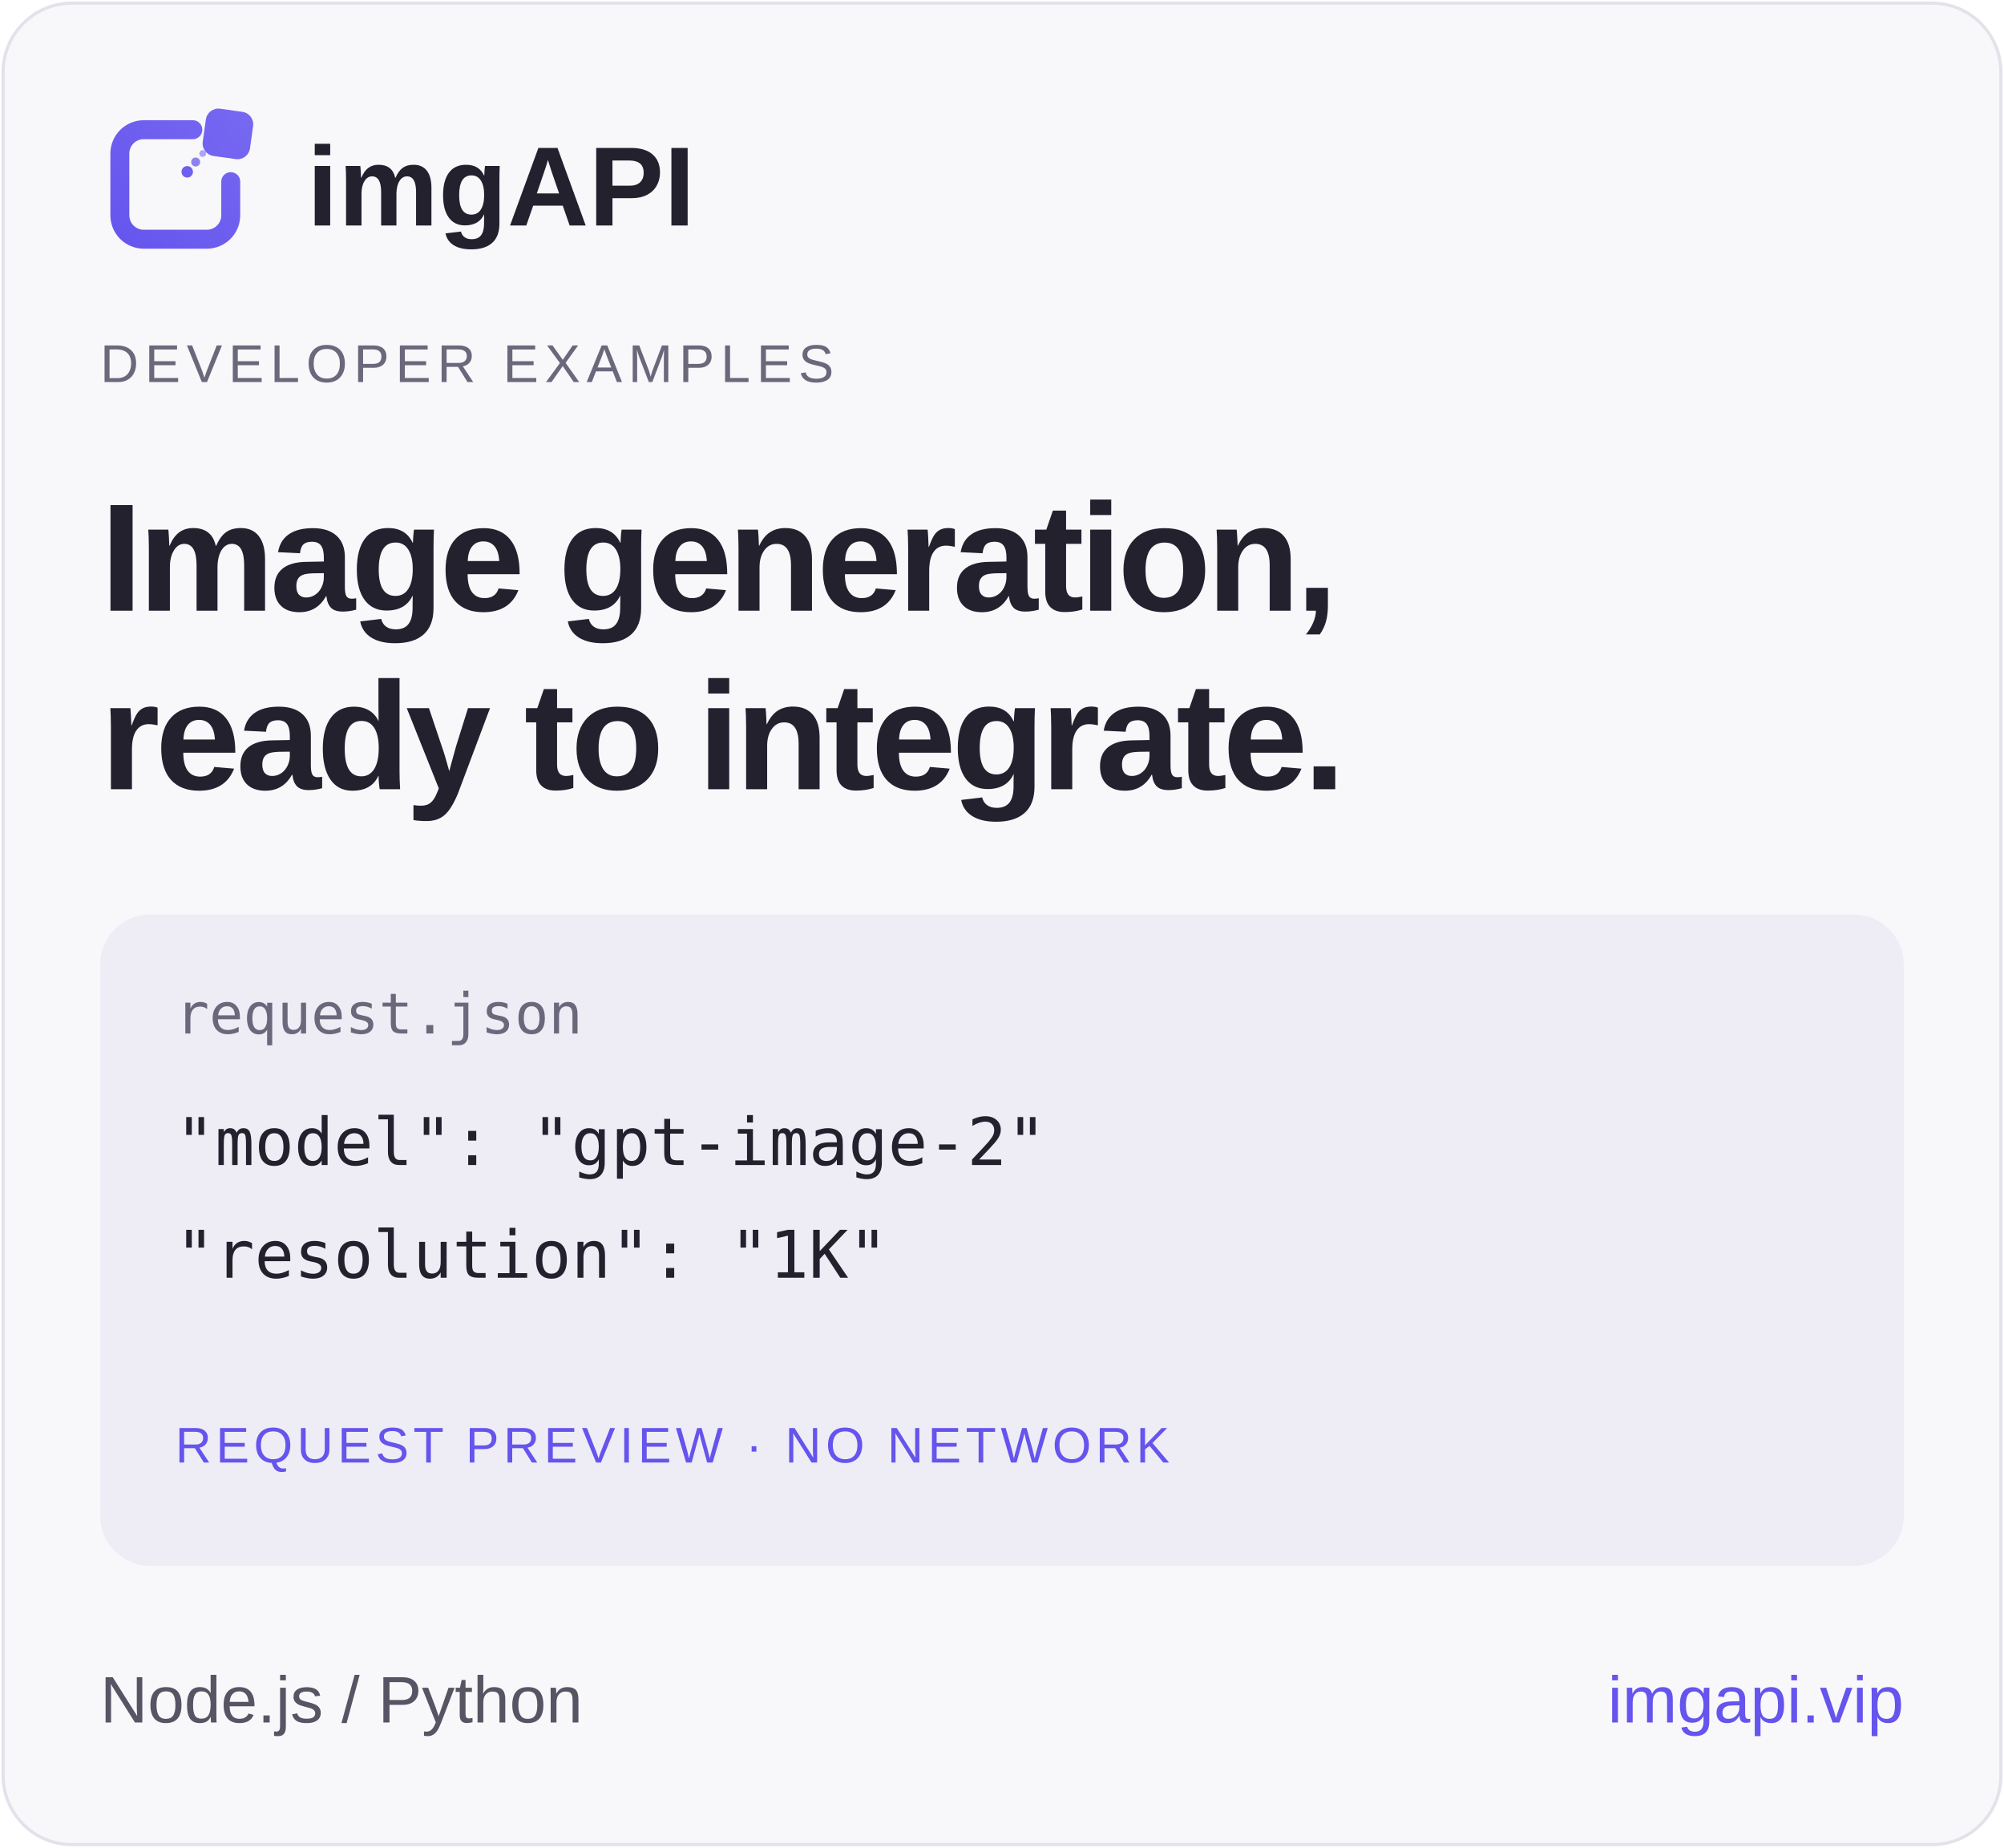
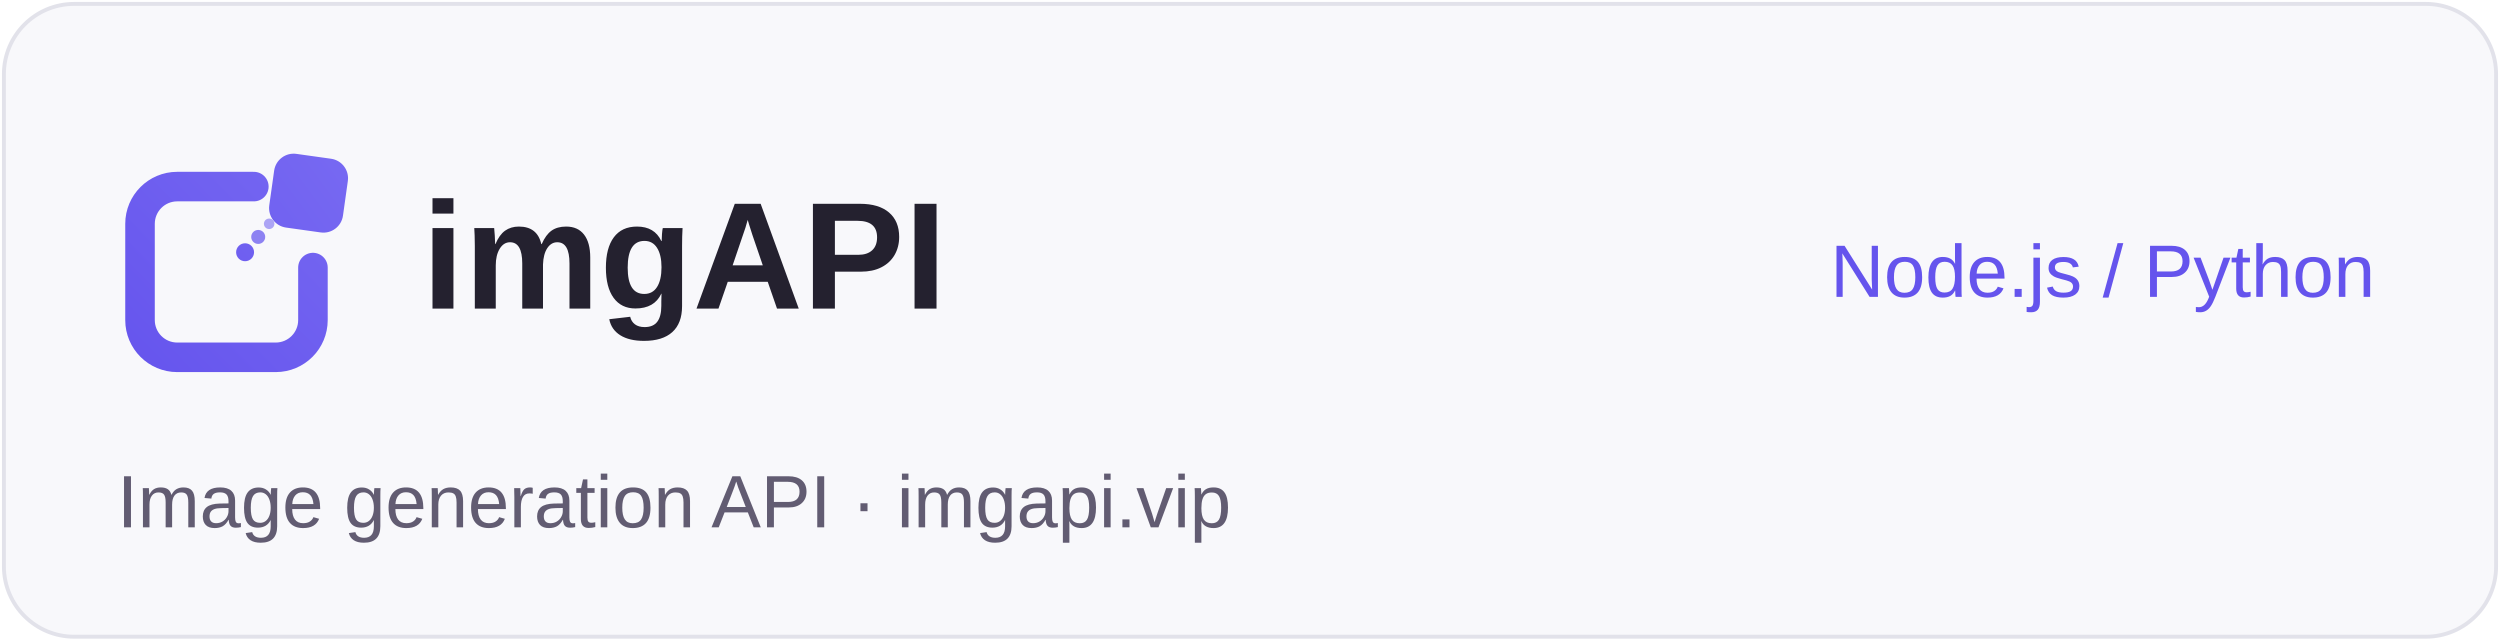
- <svg xmlns="http://www.w3.org/2000/svg" width="640" height="590" viewBox="0 0 640 590" role="img" aria-labelledby="title desc">
-   <rect x="1" y="1" width="638" height="588" rx="22" fill="#f8f8fb" stroke="#e2e2ea" />
-   <g font-family="Arial, Helvetica, sans-serif" fill="#24212f">
-     <svg x="32" y="32" width="52" height="52" viewBox="0 0 116 116">
-       <defs>
-         <linearGradient id="imgapi-purple" x1="4" y1="104" x2="106" y2="4" gradientUnits="userSpaceOnUse">
-           <stop offset="0" stop-color="#6554ED" />
-           <stop offset="1" stop-color="#7769F2" />
-         </linearGradient>
-       </defs>
-       <g fill="none" stroke="url(#imgapi-purple)" stroke-width="13.5" stroke-linecap="round" stroke-linejoin="round">
-         <path d="M 66 21 H 31 A 17 17 0 0 0 14 38 V 82 A 17 17 0 0 0 31 99 H 76 A 17 17 0 0 0 93 82 V 58" />
-       </g>
-       <g fill="url(#imgapi-purple)">
-         <circle cx="62" cy="51" r="4.1" />
-         <circle cx="68" cy="44" r="3.2" opacity="0.78" />
-         <circle cx="73" cy="38" r="2.4" opacity="0.56" />
-         <rect x="74" y="7" width="34" height="34" rx="9" transform="rotate(8 91 24)" />
-       </g>
-     </svg>
-     <text x="98" y="72" font-size="36" font-weight="700">imgAPI</text>
-     <text x="32" y="122" font-size="17" fill="#6b687c" letter-spacing="2">DEVELOPER EXAMPLES</text>
-     <text x="32" y="195" font-size="49" font-weight="700" letter-spacing="-1.5">Image generation,</text>
-     <text x="32" y="252" font-size="49" font-weight="700" letter-spacing="-1.5">ready to integrate.</text>
-     <rect x="32" y="292" width="576" height="208" rx="16" fill="#eeedf5" />
-     <text x="56" y="330" font-size="18" fill="#6b687c" font-family="Consolas, Menlo, monospace">request.json</text>
-     <g font-family="Consolas, Menlo, monospace" font-size="21">
-       <text x="56" y="372">"model": "gpt-image-2"</text>
-       <text x="56" y="408">"resolution": "1K"</text>
+ <svg xmlns="http://www.w3.org/2000/svg" width="640" height="164" viewBox="0 0 640 164" role="img" aria-labelledby="title desc">
+   <rect x="1" y="1" width="638" height="162" rx="18" fill="#f8f8fb" stroke="#e2e2ea" />
+   <svg x="28" y="36" width="65" height="65" viewBox="0 0 116 116">
+     <defs>
+       <linearGradient id="imgapi-purple" x1="4" y1="104" x2="106" y2="4" gradientUnits="userSpaceOnUse">
+         <stop offset="0" stop-color="#6554ED" />
+         <stop offset="1" stop-color="#7769F2" />
+       </linearGradient>
+     </defs>
+     <g fill="none" stroke="url(#imgapi-purple)" stroke-width="13.5" stroke-linecap="round" stroke-linejoin="round">
+       <path d="M 66 21 H 31 A 17 17 0 0 0 14 38 V 82 A 17 17 0 0 0 31 99 H 76 A 17 17 0 0 0 93 82 V 58" />
    </g>
-     <text x="56" y="467" font-size="16" fill="#6554ed" letter-spacing="1.4">REQUEST PREVIEW · NO NETWORK</text>
-     <text x="32" y="550" font-size="21" fill="#575464">Node.js / Python</text>
-     <text x="608" y="550" text-anchor="end" font-size="21" fill="#6554ed">imgapi.vip</text>
+     <g fill="url(#imgapi-purple)">
+       <circle cx="62" cy="51" r="4.1" />
+       <circle cx="68" cy="44" r="3.2" opacity="0.78" />
+       <circle cx="73" cy="38" r="2.4" opacity="0.56" />
+       <rect x="74" y="7" width="34" height="34" rx="9" transform="rotate(8 91 24)" />
+     </g>
+   </svg>
+   <g font-family="Arial,Helvetica,sans-serif">
+     <text x="108" y="79" font-size="39" font-weight="700" fill="#24212f">imgAPI</text>
+     <text x="30" y="135" font-size="19" fill="#625c72">Image generation API · imgapi.vip</text>
+     <text x="608" y="76" font-size="19" fill="#6554ed" text-anchor="end">Node.js / Python</text>
  </g>
</svg>
